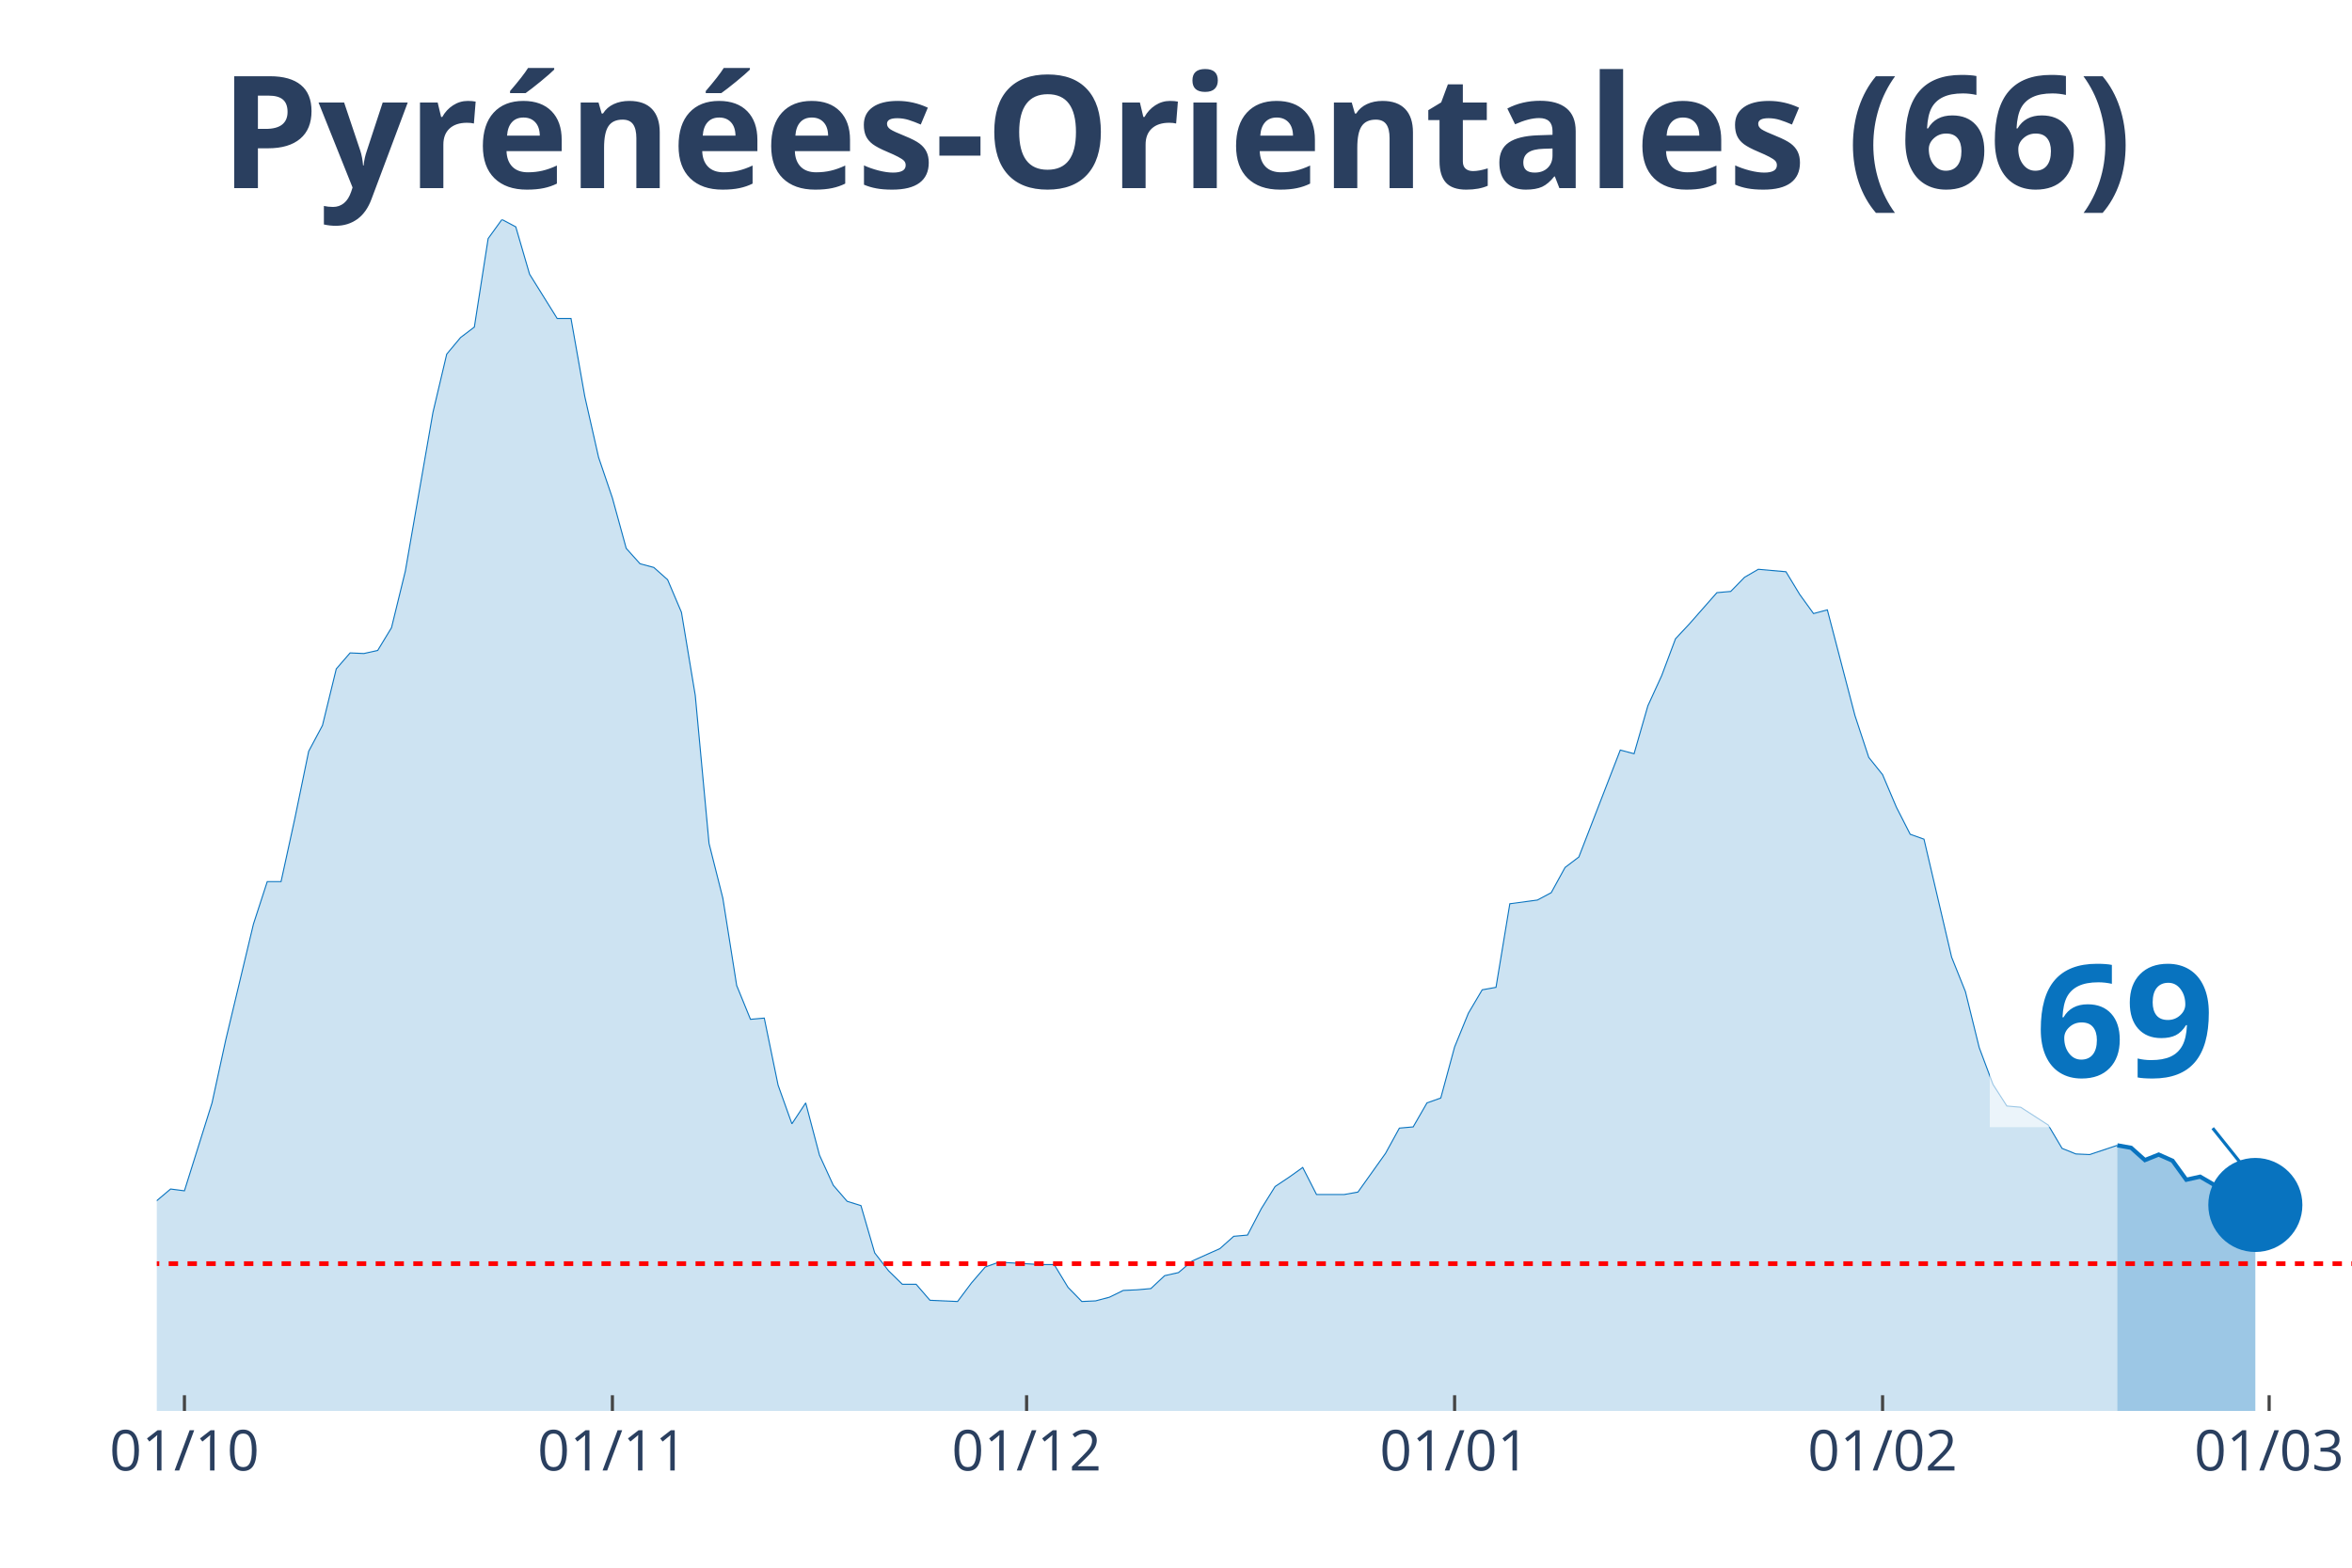
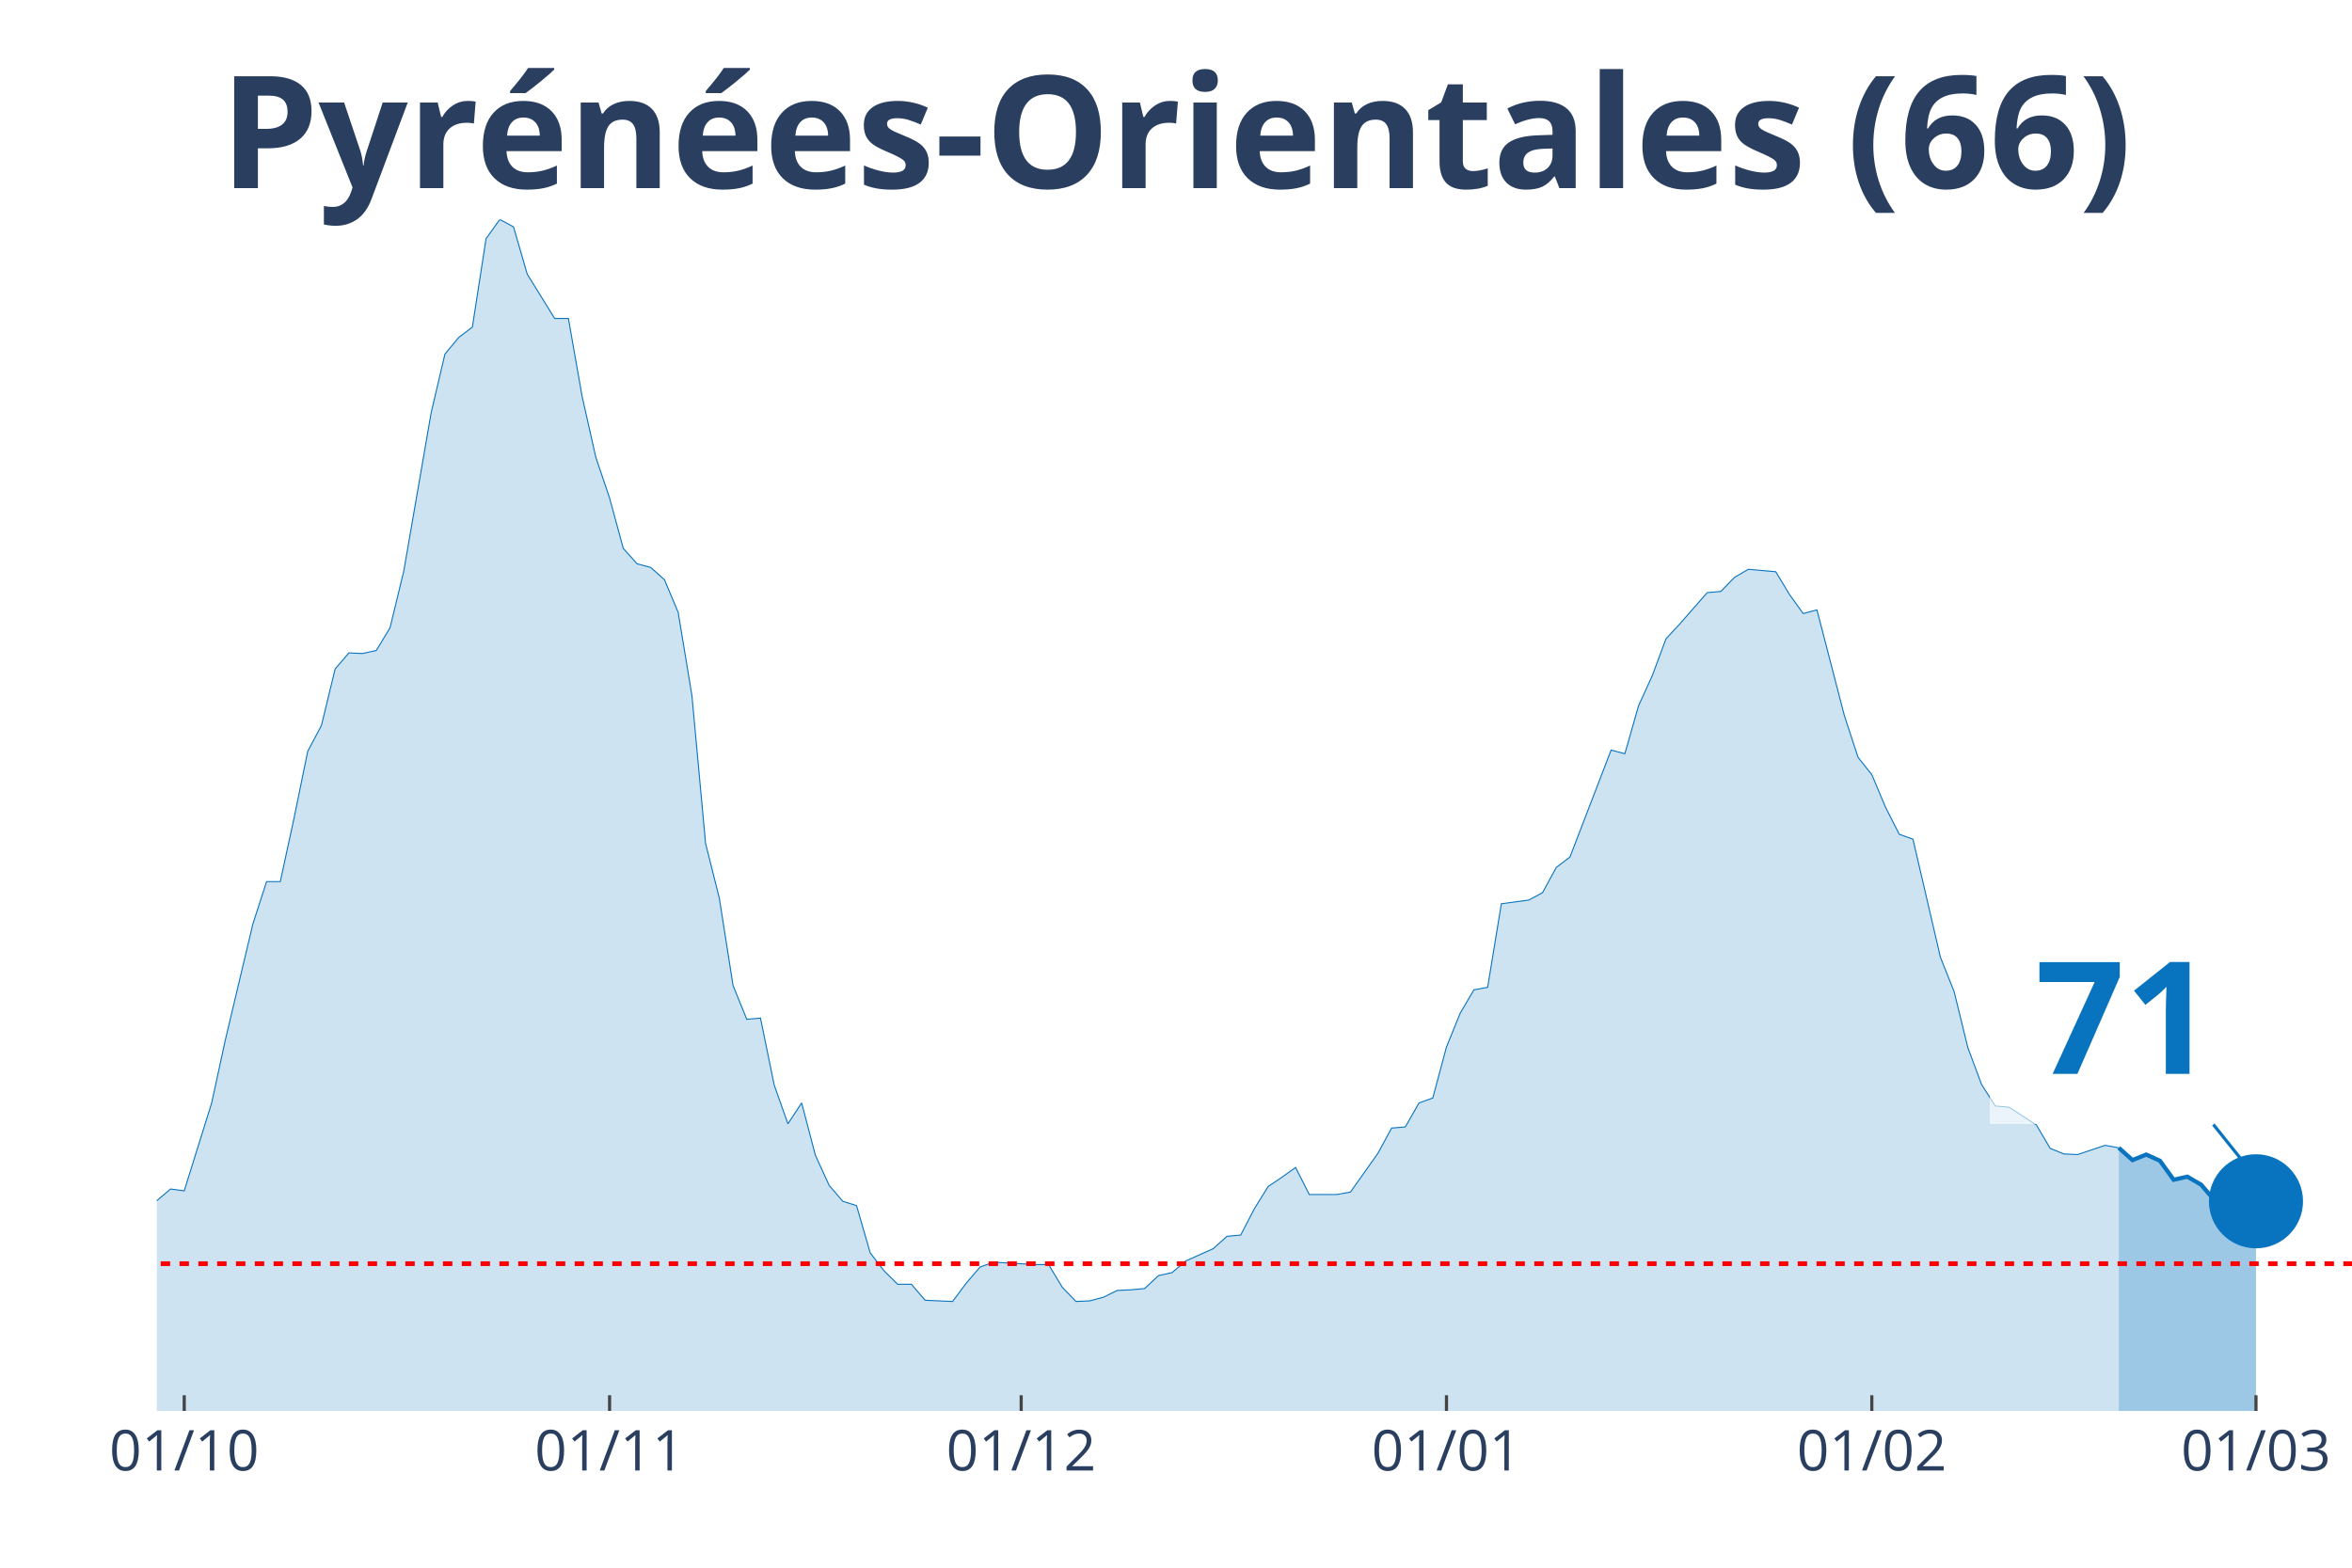
<svg xmlns="http://www.w3.org/2000/svg" class="main-svg" width="1125" height="750" style="" viewBox="0 0 750 500">
  <rect x="0" y="0" width="750" height="500" style="fill: rgb(0, 0, 0); fill-opacity: 0;" />
-   <defs id="defs-f47414">
+   <defs id="defs-2b20c7">
    <g class="clips">
-       <clipPath id="clipf47414xyplot" class="plotclip">
+       <clipPath id="clip2b20c7xyplot" class="plotclip">
        <rect width="700" height="380" />
      </clipPath>
-       <clipPath class="axesclip" id="clipf47414x">
+       <clipPath class="axesclip" id="clip2b20c7x">
        <rect x="50" y="0" width="700" height="500" />
      </clipPath>
-       <clipPath class="axesclip" id="clipf47414y">
+       <clipPath class="axesclip" id="clip2b20c7y">
        <rect x="0" y="70" width="750" height="380" />
      </clipPath>
-       <clipPath class="axesclip" id="clipf47414xy">
+       <clipPath class="axesclip" id="clip2b20c7xy">
        <rect x="50" y="70" width="700" height="380" />
      </clipPath>
    </g>
    <g class="gradients" />
  </defs>
  <g class="bglayer">
    <rect class="bg" x="50" y="70" width="700" height="380" style="fill: rgb(0, 0, 0); fill-opacity: 0; stroke-width: 0;" />
  </g>
  <g class="layer-below">
    <g class="imagelayer" />
    <g class="shapelayer" />
  </g>
  <g class="cartesianlayer">
    <g class="subplot xy">
      <g class="layer-subplot">
        <g class="shapelayer" />
        <g class="imagelayer" />
      </g>
      <g class="gridlayer">
        <g class="x">
-           <path class="xgrid crisp" transform="translate(58.81,0)" d="M0,70v380" style="stroke: rgb(255, 255, 255); stroke-opacity: 1; stroke-width: 1px;" />
-           <path class="xgrid crisp" transform="translate(195.28,0)" d="M0,70v380" style="stroke: rgb(255, 255, 255); stroke-opacity: 1; stroke-width: 1px;" />
-           <path class="xgrid crisp" transform="translate(327.36,0)" d="M0,70v380" style="stroke: rgb(255, 255, 255); stroke-opacity: 1; stroke-width: 1px;" />
-           <path class="xgrid crisp" transform="translate(463.84,0)" d="M0,70v380" style="stroke: rgb(255, 255, 255); stroke-opacity: 1; stroke-width: 1px;" />
-           <path class="xgrid crisp" transform="translate(600.31,0)" d="M0,70v380" style="stroke: rgb(255, 255, 255); stroke-opacity: 1; stroke-width: 1px;" />
-           <path class="xgrid crisp" transform="translate(723.58,0)" d="M0,70v380" style="stroke: rgb(255, 255, 255); stroke-opacity: 1; stroke-width: 1px;" />
+           <path class="xgrid crisp" transform="translate(58.75,0)" d="M0,70v380" style="stroke: rgb(255, 255, 255); stroke-opacity: 1; stroke-width: 1px;" />
+           <path class="xgrid crisp" transform="translate(194.38,0)" d="M0,70v380" style="stroke: rgb(255, 255, 255); stroke-opacity: 1; stroke-width: 1px;" />
+           <path class="xgrid crisp" transform="translate(325.63,0)" d="M0,70v380" style="stroke: rgb(255, 255, 255); stroke-opacity: 1; stroke-width: 1px;" />
+           <path class="xgrid crisp" transform="translate(461.25,0)" d="M0,70v380" style="stroke: rgb(255, 255, 255); stroke-opacity: 1; stroke-width: 1px;" />
+           <path class="xgrid crisp" transform="translate(596.88,0)" d="M0,70v380" style="stroke: rgb(255, 255, 255); stroke-opacity: 1; stroke-width: 1px;" />
+           <path class="xgrid crisp" transform="translate(719.38,0)" d="M0,70v380" style="stroke: rgb(255, 255, 255); stroke-opacity: 1; stroke-width: 1px;" />
        </g>
        <g class="y" />
      </g>
      <g class="zerolinelayer" />
      <path class="xlines-below" />
      <path class="ylines-below" />
      <g class="overlines-below" />
      <g class="xaxislayer-below" />
      <g class="yaxislayer-below" />
      <g class="overaxes-below" />
-       <g class="plot" transform="translate(50, 70)" clip-path="url('#clipf47414xyplot')">
+       <g class="plot" transform="translate(50, 70)" clip-path="url('#clip2b20c7xyplot')">
        <g class="scatterlayer mlayer">
-           <g class="trace scatter traceb8133d" style="stroke-miterlimit: 2;">
+           <g class="trace scatter tracedc5ff5" style="stroke-miterlimit: 2;">
            <g class="fills">
              <g>
-                 <path class="js-fill" d="M625.16,380L-598.74,380L-598.74,380L-299.37,376.08L-294.97,375.49L-286.16,373.92L-281.76,372.55L-268.55,373.92L-264.15,373.92L-228.93,375.29L-224.53,373.73L-202.52,370L-198.11,367.45L-167.3,359.8L-162.89,360L-158.49,359.61L-154.09,353.33L-145.28,352.35L-140.88,344.9L-132.08,336.08L-127.67,326.86L-123.27,316.27L-118.87,314.31L-114.47,314.12L-110.06,305.29L-105.66,301.96L-101.26,295.69L-96.86,298.82L-92.45,298.63L-88.05,295.1L-83.65,294.71L-79.25,300.39L-74.84,291.37L-70.44,293.33L-66.04,286.47L-57.23,291.37L-52.83,291.76L-48.43,283.92L-44.03,294.12L-39.62,293.92L-35.22,297.65L-26.42,300.59L-22.01,300L-17.61,311.96L-13.21,314.9L-4.4,316.67L0,312.94L4.4,309.22L8.81,309.8L17.61,281.76L22.01,261.57L30.82,224.71L35.22,211.18L39.62,211.18L44.03,190.98L48.43,169.61L52.83,161.37L57.23,143.33L61.64,138.24L66.04,138.43L70.44,137.45L74.84,130.2L79.25,112.16L88.05,61.57L92.45,42.94L96.86,37.65L101.26,34.31L105.66,6.08L110.06,0L114.47,2.35L118.87,17.45L127.67,31.57L132.08,31.57L136.48,56.47L140.88,75.88L145.28,88.82L149.69,104.9L154.09,109.8L158.49,110.98L162.89,114.9L167.3,125.29L171.7,151.76L176.1,199.02L180.5,216.47L184.91,244.31L189.31,255.1L193.71,254.71L198.11,276.08L202.52,288.43L206.92,281.76L211.32,298.43L215.72,308.04L220.13,313.14L224.53,314.51L228.93,329.61L233.33,335.29L237.74,339.61L242.14,339.61L246.54,344.71L255.35,345.1L259.75,339.22L264.15,334.12L268.55,332.55L281.76,333.33L286.16,333.33L290.57,340.59L294.97,345.1L299.37,344.9L303.77,343.73L308.18,341.57L312.58,341.37L316.98,340.98L321.38,336.86L325.79,335.88L330.19,332.16L338.99,328.24L343.4,324.31L347.8,323.92L352.2,315.49L356.6,308.43L361.01,305.49L365.41,302.35L369.81,310.98L378.62,310.98L383.02,310.2L391.82,297.84L396.23,289.8L400.63,289.41L405.03,281.76L409.43,280.2L413.84,263.92L418.24,253.14L422.64,245.69L427.04,244.9L431.45,218.24L440.25,217.06L444.65,214.71L449.06,206.67L453.46,203.33L466.67,169.22L471.07,170.39L475.47,155.1L479.87,145.49L484.28,133.73L488.68,129.02L497.48,119.02L501.89,118.63L506.29,114.12L510.69,111.57L519.5,112.35L523.9,119.61L528.3,125.69L532.7,124.51L541.51,158.24L545.91,171.57L550.31,177.06L554.72,187.45L559.12,196.08L563.52,197.65L572.33,235.29L576.73,246.27L581.13,264.12L585.53,275.88L589.94,282.75L594.34,283.14L603.14,288.82L607.55,296.27L611.95,298.04L616.35,298.24L625.16,295.29" style="fill: rgb(8, 115, 191); fill-opacity: 0.2; stroke-width: 0;" />
+                 <path class="js-fill" d="M625.63,380L-595,380L-595,380L-297.5,376.08L-293.12,375.49L-284.37,373.92L-280,372.55L-266.87,373.92L-262.5,373.92L-227.5,375.29L-223.12,373.73L-201.25,370L-196.87,367.45L-166.25,359.8L-161.87,360L-157.5,359.61L-153.12,353.33L-144.37,352.35L-140,344.9L-131.25,336.08L-126.87,326.86L-122.5,316.27L-118.12,314.31L-113.75,314.12L-109.37,305.29L-105,301.96L-100.62,295.69L-96.25,298.82L-91.87,298.63L-87.5,295.1L-83.12,294.71L-78.75,300.39L-74.37,291.37L-70,293.33L-65.62,286.47L-56.87,291.37L-52.5,291.76L-48.12,283.92L-43.75,294.12L-39.37,293.92L-35,297.65L-26.25,300.59L-21.87,300L-17.5,311.96L-13.12,314.9L-4.37,316.67L0,312.94L4.38,309.22L8.75,309.8L17.5,281.76L21.88,261.57L30.63,224.71L35,211.18L39.38,211.18L43.75,190.98L48.13,169.61L52.5,161.37L56.88,143.33L61.25,138.24L65.63,138.43L70,137.45L74.38,130.2L78.75,112.16L87.5,61.57L91.88,42.94L96.25,37.65L100.63,34.31L105,6.08L109.38,0L113.75,2.35L118.13,17.45L126.88,31.57L131.25,31.57L135.63,56.47L140,75.88L144.38,88.82L148.75,104.9L153.13,109.8L157.5,110.98L161.88,114.9L166.25,125.29L170.63,151.76L175,199.02L179.38,216.47L183.75,244.31L188.13,255.1L192.5,254.71L196.88,276.08L201.25,288.43L205.63,281.76L210,298.43L214.38,308.04L218.75,313.14L223.13,314.51L227.5,329.61L231.88,335.29L236.25,339.61L240.63,339.61L245,344.71L253.75,345.1L258.13,339.22L262.5,334.12L266.88,332.55L280,333.33L284.38,333.33L288.75,340.59L293.13,345.1L297.5,344.9L301.88,343.73L306.25,341.57L310.63,341.37L315,340.98L319.38,336.86L323.75,335.88L328.13,332.16L336.88,328.24L341.25,324.31L345.63,323.92L350,315.49L354.38,308.43L358.75,305.49L363.13,302.35L367.5,310.98L376.25,310.98L380.63,310.2L389.38,297.84L393.75,289.8L398.13,289.41L402.5,281.76L406.88,280.2L411.25,263.92L415.63,253.14L420,245.69L424.38,244.9L428.75,218.24L437.5,217.06L441.88,214.71L446.25,206.67L450.63,203.33L463.75,169.22L468.13,170.39L472.5,155.1L476.88,145.49L481.25,133.73L485.63,129.02L494.38,119.02L498.75,118.63L503.13,114.12L507.5,111.57L516.25,112.35L520.63,119.61L525,125.69L529.38,124.51L538.13,158.24L542.5,171.57L546.88,177.06L551.25,187.45L555.63,196.08L560,197.65L568.75,235.29L573.13,246.27L577.5,264.12L581.88,275.88L586.25,282.75L590.63,283.14L599.38,288.82L603.75,296.27L608.13,298.04L612.5,298.24L621.25,295.29L625.63,296.08" style="fill: rgb(8, 115, 191); fill-opacity: 0.2; stroke-width: 0;" />
              </g>
            </g>
            <g class="errorbars" />
            <g class="lines">
-               <path class="js-line" d="M-598.74,380L-299.37,376.08L-294.97,375.49L-286.16,373.92L-281.76,372.55L-268.55,373.92L-264.15,373.92L-228.93,375.29L-224.53,373.73L-202.52,370L-198.11,367.45L-167.3,359.8L-162.89,360L-158.49,359.61L-154.09,353.33L-145.28,352.35L-140.88,344.9L-132.08,336.08L-127.67,326.86L-123.27,316.27L-118.87,314.31L-114.47,314.12L-110.06,305.29L-105.66,301.96L-101.26,295.69L-96.86,298.82L-92.45,298.63L-88.05,295.1L-83.65,294.71L-79.25,300.39L-74.84,291.37L-70.44,293.33L-66.04,286.47L-57.23,291.37L-52.83,291.76L-48.43,283.92L-44.03,294.12L-39.62,293.92L-35.22,297.65L-26.42,300.59L-22.01,300L-17.61,311.96L-13.21,314.9L-4.4,316.67L0,312.94L4.4,309.22L8.81,309.8L17.61,281.76L22.01,261.57L30.82,224.71L35.22,211.18L39.62,211.18L44.03,190.98L48.43,169.61L52.83,161.37L57.23,143.33L61.64,138.24L66.04,138.43L70.44,137.45L74.84,130.2L79.25,112.16L88.05,61.57L92.45,42.94L96.86,37.65L101.26,34.31L105.66,6.08L110.06,0L114.47,2.35L118.87,17.45L127.67,31.57L132.08,31.57L136.48,56.47L140.88,75.88L145.28,88.82L149.69,104.9L154.09,109.8L158.49,110.98L162.89,114.9L167.3,125.29L171.7,151.76L176.1,199.02L180.5,216.47L184.91,244.31L189.31,255.1L193.71,254.71L198.11,276.08L202.52,288.43L206.92,281.76L211.32,298.43L215.72,308.04L220.13,313.14L224.53,314.51L228.93,329.61L233.33,335.29L237.74,339.61L242.14,339.61L246.54,344.71L255.35,345.1L259.75,339.22L264.15,334.12L268.55,332.55L281.76,333.33L286.16,333.33L290.57,340.59L294.97,345.1L299.37,344.9L303.77,343.73L308.18,341.57L312.58,341.37L316.98,340.98L321.38,336.86L325.79,335.88L330.19,332.16L338.99,328.24L343.4,324.31L347.8,323.92L352.2,315.49L356.6,308.43L361.01,305.49L365.41,302.35L369.81,310.98L378.62,310.98L383.02,310.2L391.82,297.84L396.23,289.8L400.63,289.41L405.03,281.76L409.43,280.2L413.84,263.92L418.24,253.14L422.64,245.69L427.04,244.9L431.45,218.24L440.25,217.06L444.65,214.71L449.06,206.67L453.46,203.33L466.67,169.22L471.07,170.39L475.47,155.1L479.87,145.49L484.28,133.73L488.68,129.02L497.48,119.02L501.89,118.63L506.29,114.12L510.69,111.57L519.5,112.35L523.9,119.61L528.3,125.69L532.7,124.51L541.51,158.24L545.91,171.57L550.31,177.06L554.72,187.45L559.12,196.08L563.52,197.65L572.33,235.29L576.73,246.27L581.13,264.12L585.53,275.88L589.94,282.75L594.34,283.14L603.14,288.82L607.55,296.27L611.95,298.04L616.35,298.24L625.16,295.29" style="vector-effect: non-scaling-stroke; fill: none; stroke: rgb(8, 115, 191); stroke-opacity: 1; stroke-width: 0.5px; opacity: 1;" />
+               <path class="js-line" d="M-595,380L-297.5,376.08L-293.12,375.49L-284.37,373.92L-280,372.55L-266.87,373.92L-262.5,373.92L-227.5,375.29L-223.12,373.73L-201.25,370L-196.87,367.45L-166.25,359.8L-161.87,360L-157.5,359.61L-153.12,353.33L-144.37,352.35L-140,344.9L-131.25,336.08L-126.87,326.86L-122.5,316.27L-118.12,314.31L-113.75,314.12L-109.37,305.29L-105,301.96L-100.62,295.69L-96.25,298.82L-91.87,298.63L-87.5,295.1L-83.12,294.71L-78.75,300.39L-74.37,291.37L-70,293.33L-65.62,286.47L-56.87,291.37L-52.5,291.76L-48.12,283.92L-43.75,294.12L-39.37,293.92L-35,297.65L-26.25,300.59L-21.87,300L-17.5,311.96L-13.12,314.9L-4.37,316.67L0,312.94L4.38,309.22L8.75,309.8L17.5,281.76L21.88,261.57L30.63,224.71L35,211.18L39.38,211.18L43.75,190.98L48.13,169.61L52.5,161.37L56.88,143.33L61.25,138.24L65.63,138.43L70,137.45L74.38,130.2L78.75,112.16L87.5,61.57L91.88,42.94L96.25,37.65L100.63,34.31L105,6.08L109.38,0L113.75,2.35L118.13,17.45L126.88,31.57L131.25,31.57L135.63,56.47L140,75.88L144.38,88.82L148.75,104.9L153.13,109.8L157.5,110.98L161.88,114.9L166.25,125.29L170.63,151.76L175,199.02L179.38,216.47L183.75,244.31L188.13,255.1L192.5,254.71L196.88,276.08L201.25,288.43L205.63,281.76L210,298.43L214.38,308.04L218.75,313.14L223.13,314.51L227.5,329.61L231.88,335.29L236.25,339.61L240.63,339.61L245,344.71L253.75,345.1L258.13,339.22L262.5,334.12L266.88,332.55L280,333.33L284.38,333.33L288.75,340.59L293.13,345.1L297.5,344.9L301.88,343.73L306.25,341.57L310.63,341.37L315,340.98L319.38,336.86L323.75,335.88L328.13,332.16L336.88,328.24L341.25,324.31L345.63,323.92L350,315.49L354.38,308.43L358.75,305.49L363.13,302.35L367.5,310.98L376.25,310.98L380.63,310.2L389.38,297.84L393.75,289.8L398.13,289.41L402.5,281.76L406.88,280.2L411.25,263.92L415.63,253.14L420,245.69L424.38,244.9L428.75,218.24L437.5,217.06L441.88,214.71L446.25,206.67L450.63,203.33L463.75,169.22L468.13,170.39L472.5,155.1L476.88,145.49L481.25,133.73L485.63,129.02L494.38,119.02L498.75,118.63L503.13,114.12L507.5,111.57L516.25,112.35L520.63,119.61L525,125.69L529.38,124.51L538.13,158.24L542.5,171.57L546.88,177.06L551.25,187.45L555.63,196.08L560,197.65L568.75,235.29L573.13,246.27L577.5,264.12L581.88,275.88L586.25,282.75L590.63,283.14L599.38,288.82L603.75,296.27L608.13,298.04L612.5,298.24L621.25,295.29L625.63,296.08" style="vector-effect: non-scaling-stroke; fill: none; stroke: rgb(8, 115, 191); stroke-opacity: 1; stroke-width: 0.5px; opacity: 1;" />
            </g>
            <g class="points" />
            <g class="text" />
          </g>
-           <g class="trace scatter trace13c94c" style="stroke-miterlimit: 2;">
+           <g class="trace scatter trace57ac06" style="stroke-miterlimit: 2;">
            <g class="fills">
              <g>
-                 <path class="js-fill" d="M669.18,380L625.16,380L625.16,295.29L629.56,296.08L633.96,300L638.36,298.24L642.77,300.2L647.17,306.27L651.57,305.29L655.97,307.84L660.38,312.94L669.18,314.31" style="fill: rgb(8, 115, 191); fill-opacity: 0.4; stroke-width: 0;" />
+                 <path class="js-fill" d="M669.38,380L625.63,380L625.63,296.08L630,300L634.38,298.24L638.75,300.2L643.13,306.27L647.5,305.29L651.88,307.84L656.25,312.94L660.63,313.73L665,314.31L669.38,313.14" style="fill: rgb(8, 115, 191); fill-opacity: 0.4; stroke-width: 0;" />
              </g>
            </g>
            <g class="errorbars" />
            <g class="lines">
-               <path class="js-line" d="M625.16,295.29L629.56,296.08L633.96,300L638.36,298.24L642.77,300.2L647.17,306.27L651.57,305.29L655.97,307.84L660.38,312.94L669.18,314.31" style="vector-effect: non-scaling-stroke; fill: none; stroke: rgb(8, 115, 191); stroke-opacity: 1; stroke-width: 2px; opacity: 1;" />
+               <path class="js-line" d="M625.63,296.08L630,300L634.38,298.24L638.75,300.2L643.13,306.27L647.5,305.29L651.88,307.84L656.25,312.94L660.63,313.73L665,314.31L669.38,313.14" style="vector-effect: non-scaling-stroke; fill: none; stroke: rgb(8, 115, 191); stroke-opacity: 1; stroke-width: 2px; opacity: 1;" />
            </g>
            <g class="points" />
            <g class="text" />
          </g>
-           <g class="trace scatter trace368c5b" style="stroke-miterlimit: 2; opacity: 1;">
+           <g class="trace scatter traced79245" style="stroke-miterlimit: 2; opacity: 1;">
            <g class="fills" />
            <g class="errorbars" />
            <g class="lines" />
            <g class="points">
-               <path class="point" transform="translate(669.18,314.31)" d="M15,0A15,15 0 1,1 0,-15A15,15 0 0,1 15,0Z" style="opacity: 1; stroke-width: 0px; fill: rgb(8, 115, 191); fill-opacity: 1;" />
+               <path class="point" transform="translate(669.38,313.14)" d="M15,0A15,15 0 1,1 0,-15A15,15 0 0,1 15,0Z" style="opacity: 1; stroke-width: 0px; fill: rgb(8, 115, 191); fill-opacity: 1;" />
            </g>
            <g class="text" />
          </g>
        </g>
      </g>
      <g class="overplot" />
      <path class="xlines-above crisp" style="fill: none; stroke-width: 1px; stroke: rgb(0, 0, 0); stroke-opacity: 0;" d="" />
      <path class="ylines-above crisp" style="fill: none;" d="M0,0" />
      <g class="overlines-above" />
      <g class="xaxislayer-above">
-         <path class="xtick ticks crisp" d="M0,450v-5" transform="translate(58.81,0)" style="stroke: rgb(68, 68, 68); stroke-opacity: 1; stroke-width: 1px;" />
-         <path class="xtick ticks crisp" d="M0,450v-5" transform="translate(195.28,0)" style="stroke: rgb(68, 68, 68); stroke-opacity: 1; stroke-width: 1px;" />
-         <path class="xtick ticks crisp" d="M0,450v-5" transform="translate(327.36,0)" style="stroke: rgb(68, 68, 68); stroke-opacity: 1; stroke-width: 1px;" />
-         <path class="xtick ticks crisp" d="M0,450v-5" transform="translate(463.84,0)" style="stroke: rgb(68, 68, 68); stroke-opacity: 1; stroke-width: 1px;" />
-         <path class="xtick ticks crisp" d="M0,450v-5" transform="translate(600.31,0)" style="stroke: rgb(68, 68, 68); stroke-opacity: 1; stroke-width: 1px;" />
-         <path class="xtick ticks crisp" d="M0,450v-5" transform="translate(723.58,0)" style="stroke: rgb(68, 68, 68); stroke-opacity: 1; stroke-width: 1px;" />
+         <path class="xtick ticks crisp" d="M0,450v-5" transform="translate(58.75,0)" style="stroke: rgb(68, 68, 68); stroke-opacity: 1; stroke-width: 1px;" />
+         <path class="xtick ticks crisp" d="M0,450v-5" transform="translate(194.38,0)" style="stroke: rgb(68, 68, 68); stroke-opacity: 1; stroke-width: 1px;" />
+         <path class="xtick ticks crisp" d="M0,450v-5" transform="translate(325.63,0)" style="stroke: rgb(68, 68, 68); stroke-opacity: 1; stroke-width: 1px;" />
+         <path class="xtick ticks crisp" d="M0,450v-5" transform="translate(461.25,0)" style="stroke: rgb(68, 68, 68); stroke-opacity: 1; stroke-width: 1px;" />
+         <path class="xtick ticks crisp" d="M0,450v-5" transform="translate(596.88,0)" style="stroke: rgb(68, 68, 68); stroke-opacity: 1; stroke-width: 1px;" />
+         <path class="xtick ticks crisp" d="M0,450v-5" transform="translate(719.38,0)" style="stroke: rgb(68, 68, 68); stroke-opacity: 1; stroke-width: 1px;" />
        <g class="xtick">
-           <text text-anchor="middle" x="0" y="469" transform="translate(58.81,0)" style="font-family: 'Open Sans', verdana, arial, sans-serif; font-size: 18px; fill: rgb(42, 63, 95); fill-opacity: 1; white-space: pre;">01/10</text>
+           <text text-anchor="middle" x="0" y="469" transform="translate(58.75,0)" style="font-family: 'Open Sans', verdana, arial, sans-serif; font-size: 18px; fill: rgb(42, 63, 95); fill-opacity: 1; white-space: pre;">01/10</text>
        </g>
        <g class="xtick">
-           <text text-anchor="middle" x="0" y="469" transform="translate(195.28,0)" style="font-family: 'Open Sans', verdana, arial, sans-serif; font-size: 18px; fill: rgb(42, 63, 95); fill-opacity: 1; white-space: pre;">01/11</text>
+           <text text-anchor="middle" x="0" y="469" transform="translate(194.38,0)" style="font-family: 'Open Sans', verdana, arial, sans-serif; font-size: 18px; fill: rgb(42, 63, 95); fill-opacity: 1; white-space: pre;">01/11</text>
        </g>
        <g class="xtick">
-           <text text-anchor="middle" x="0" y="469" transform="translate(327.36,0)" style="font-family: 'Open Sans', verdana, arial, sans-serif; font-size: 18px; fill: rgb(42, 63, 95); fill-opacity: 1; white-space: pre;">01/12</text>
+           <text text-anchor="middle" x="0" y="469" transform="translate(325.63,0)" style="font-family: 'Open Sans', verdana, arial, sans-serif; font-size: 18px; fill: rgb(42, 63, 95); fill-opacity: 1; white-space: pre;">01/12</text>
        </g>
        <g class="xtick">
-           <text text-anchor="middle" x="0" y="469" transform="translate(463.84,0)" style="font-family: 'Open Sans', verdana, arial, sans-serif; font-size: 18px; fill: rgb(42, 63, 95); fill-opacity: 1; white-space: pre;">01/01</text>
+           <text text-anchor="middle" x="0" y="469" transform="translate(461.25,0)" style="font-family: 'Open Sans', verdana, arial, sans-serif; font-size: 18px; fill: rgb(42, 63, 95); fill-opacity: 1; white-space: pre;">01/01</text>
        </g>
        <g class="xtick">
-           <text text-anchor="middle" x="0" y="469" transform="translate(600.31,0)" style="font-family: 'Open Sans', verdana, arial, sans-serif; font-size: 18px; fill: rgb(42, 63, 95); fill-opacity: 1; white-space: pre;">01/02</text>
+           <text text-anchor="middle" x="0" y="469" transform="translate(596.88,0)" style="font-family: 'Open Sans', verdana, arial, sans-serif; font-size: 18px; fill: rgb(42, 63, 95); fill-opacity: 1; white-space: pre;">01/02</text>
        </g>
        <g class="xtick">
-           <text text-anchor="middle" x="0" y="469" transform="translate(723.58,0)" style="font-family: 'Open Sans', verdana, arial, sans-serif; font-size: 18px; fill: rgb(42, 63, 95); fill-opacity: 1; white-space: pre;">01/03</text>
+           <text text-anchor="middle" x="0" y="469" transform="translate(719.38,0)" style="font-family: 'Open Sans', verdana, arial, sans-serif; font-size: 18px; fill: rgb(42, 63, 95); fill-opacity: 1; white-space: pre;">01/03</text>
        </g>
      </g>
      <g class="yaxislayer-above" />
      <g class="overaxes-above" />
    </g>
  </g>
  <g class="polarlayer" />
  <g class="ternarylayer" />
  <g class="geolayer" />
  <g class="funnelarealayer" />
  <g class="pielayer" />
  <g class="treemaplayer" />
  <g class="sunburstlayer" />
  <g class="glimages" />
-   <defs id="topdefs-f47414">
+   <defs id="topdefs-2b20c7">
    <g class="clips" />
  </defs>
  <g class="layer-above">
    <g class="imagelayer" />
    <g class="shapelayer">
-       <path data-index="0" fill-rule="evenodd" d="M-2424.21,403.04L794.03,403.04" clip-path="url('#clipf47414xy')" style="opacity: 1; stroke: rgb(255, 0, 0); stroke-opacity: 1; fill: rgb(0, 0, 0); fill-opacity: 0; stroke-dasharray: 3px, 3px; stroke-width: 1.5px;" />
+       <path data-index="0" fill-rule="evenodd" d="M-2408.75,403.04L789.38,403.04" clip-path="url('#clip2b20c7xy')" style="opacity: 1; stroke: rgb(255, 0, 0); stroke-opacity: 1; fill: rgb(0, 0, 0); fill-opacity: 0; stroke-dasharray: 3px, 3px; stroke-width: 1.5px;" />
    </g>
  </g>
  <g class="infolayer">
    <g class="g-gtitle">
      <text class="gtitle" x="375" y="25" text-anchor="middle" dy="0.7em" style="font-family: 'Open Sans', verdana, arial, sans-serif; font-size: 50px; fill: rgb(42, 63, 95); opacity: 1; font-weight: normal; white-space: pre;">
        <tspan style="font-weight:bold">Pyrénées-Orientales (66)</tspan>
      </text>
    </g>
    <g class="g-xtitle" />
    <g class="annotation" data-index="0" style="opacity: 1;">
-       <g class="annotation-text-g" transform="rotate(0,677.18,324.31)">
-         <g class="cursor-pointer" transform="translate(634, 288)">
+       <g class="annotation-text-g" transform="rotate(0,677.38,323.14)">
+         <g class="cursor-pointer" transform="translate(634, 287)">
          <rect class="bg" x="0.5" y="0.5" width="86" height="71" style="stroke-width: 1px; stroke: rgb(0, 0, 0); stroke-opacity: 0; fill: rgb(255, 255, 255); fill-opacity: 0.6;" />
          <text class="annotation-text" text-anchor="middle" x="43.531" y="55.5" style="font-family: 'Open Sans', verdana, arial, sans-serif; font-size: 50px; fill: rgb(8, 115, 191); fill-opacity: 1; white-space: pre;">
-             <tspan style="font-weight:bold">69 </tspan>
+             <tspan style="font-weight:bold">71 </tspan>
          </text>
        </g>
      </g>
      <g class="annotation-arrow-g" style="opacity: 1;">
-         <path d="M705.58,359.81L717.18,374.31" style="stroke-width: 1px; stroke: rgb(8, 115, 191); stroke-opacity: 1; stroke-dasharray: 0px, 0px, 18.569px, 18.569px;" />
+         <path d="M705.78,358.64L717.38,373.14" style="stroke-width: 1px; stroke: rgb(8, 115, 191); stroke-opacity: 1; stroke-dasharray: 0px, 0px, 18.569px, 18.569px;" />
      </g>
    </g>
  </g>
</svg>
